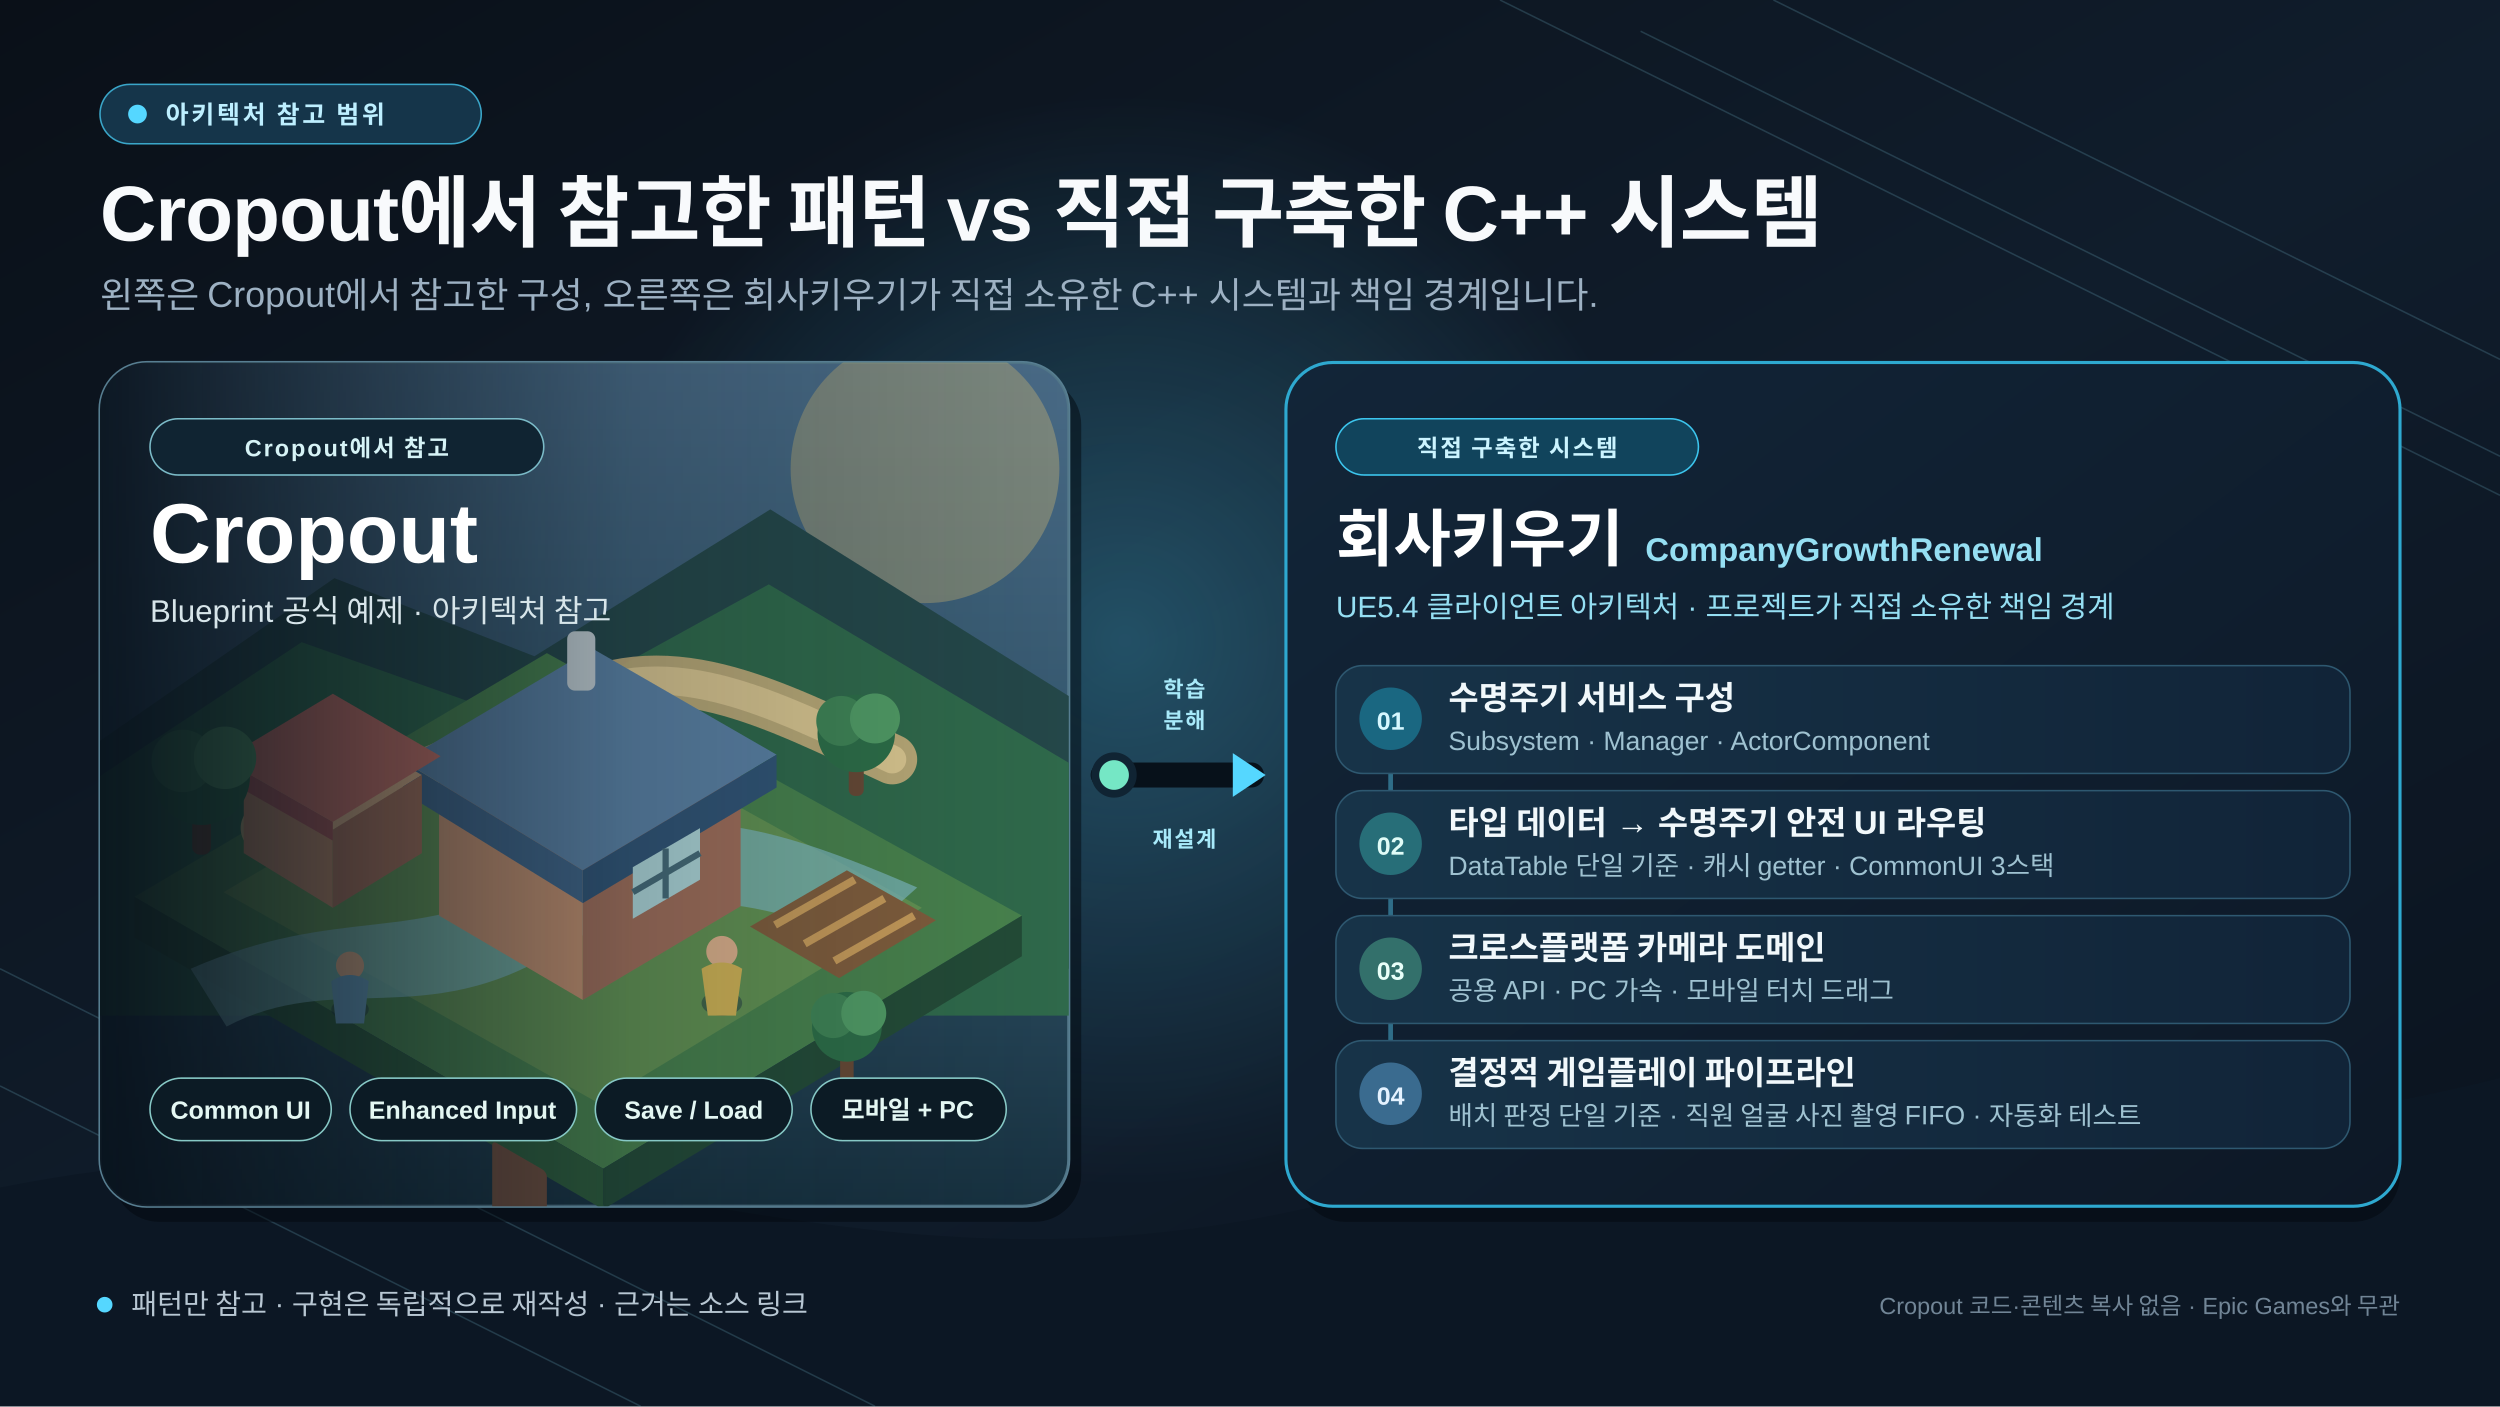
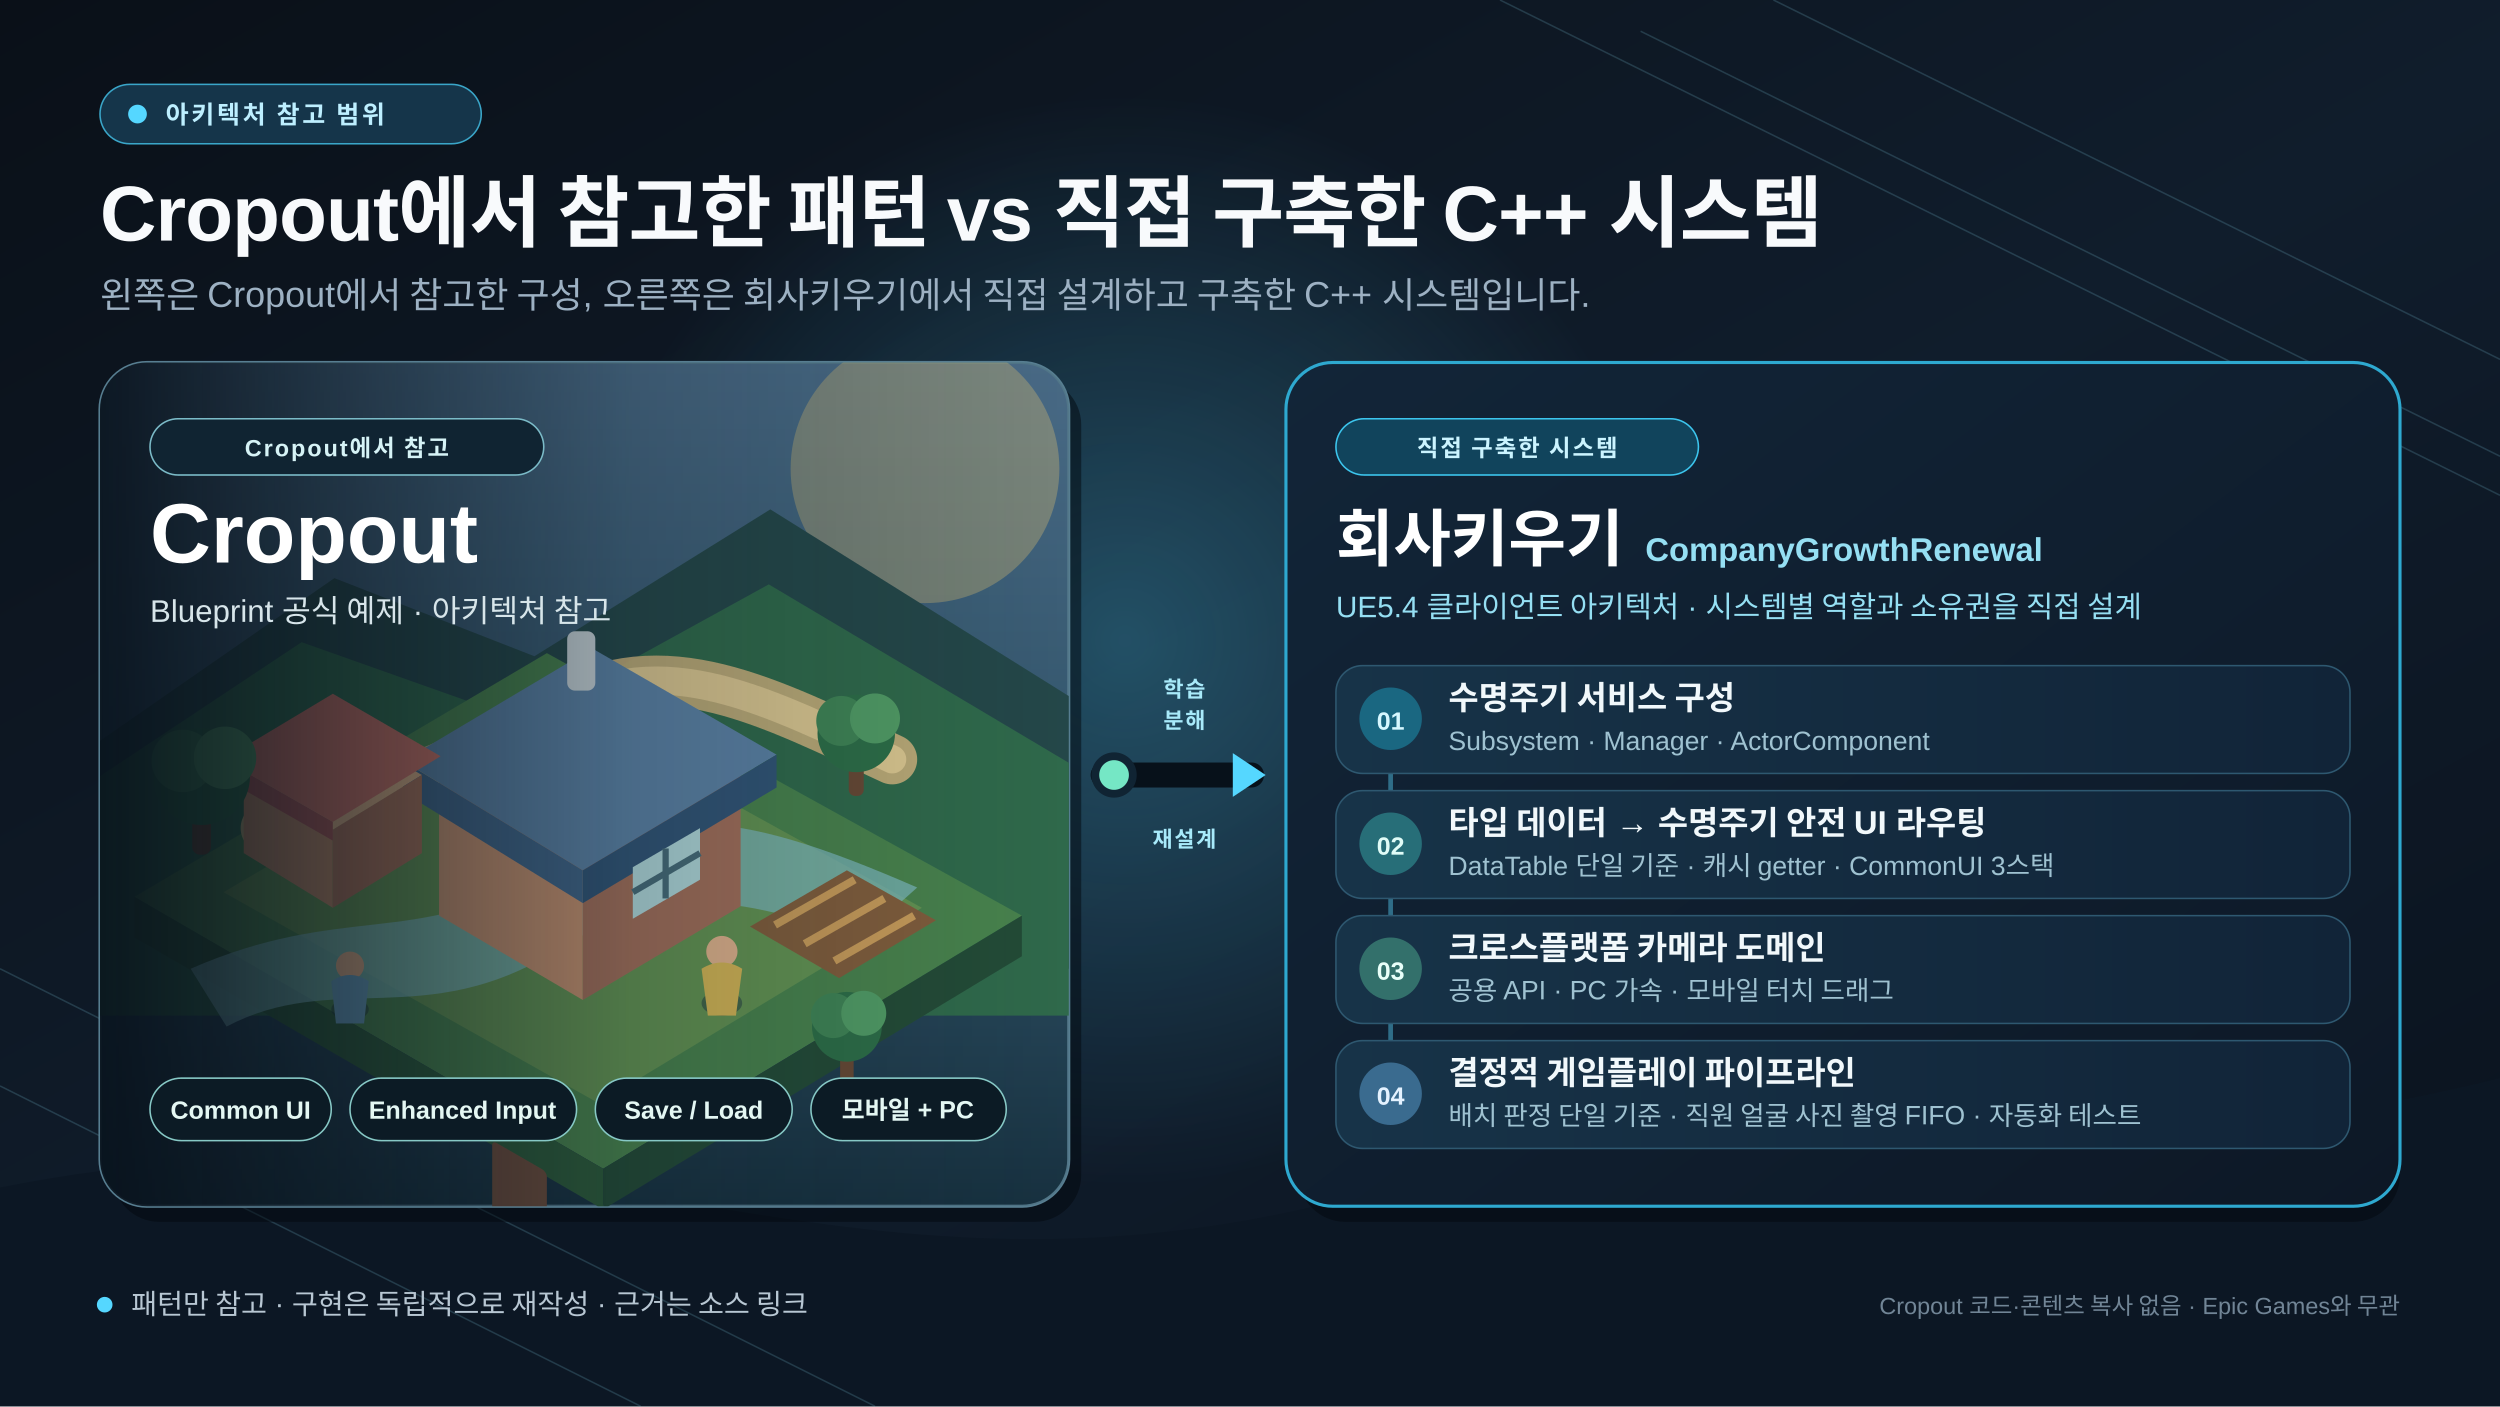
<svg xmlns="http://www.w3.org/2000/svg" width="1600" height="900" viewBox="0 0 1600 900" preserveAspectRatio="xMidYMid meet" role="img" aria-labelledby="title desc">
  <defs>
    <linearGradient id="bg" x1="0" y1="0" x2="1" y2="1">
      <stop offset="0" stop-color="#0A1018" />
      <stop offset="0.52" stop-color="#101D2C" />
      <stop offset="1" stop-color="#0A121D" />
    </linearGradient>
    <radialGradient id="cyanGlow" cx="50%" cy="50%" r="50%">
      <stop offset="0" stop-color="#55D7FF" stop-opacity="0.28" />
      <stop offset="1" stop-color="#55D7FF" stop-opacity="0" />
    </radialGradient>
    <linearGradient id="sceneSky" x1="0" y1="0" x2="0" y2="1">
      <stop offset="0" stop-color="#4E718E" />
      <stop offset="0.55" stop-color="#33586E" />
      <stop offset="1" stop-color="#183342" />
    </linearGradient>
    <linearGradient id="sceneShade" x1="0" y1="0" x2="1" y2="0">
      <stop offset="0" stop-color="#08111B" stop-opacity="0.92" />
      <stop offset="0.55" stop-color="#0B1721" stop-opacity="0.28" />
      <stop offset="1" stop-color="#0B1721" stop-opacity="0.08" />
    </linearGradient>
    <linearGradient id="rightCard" x1="0" y1="0" x2="1" y2="1">
      <stop offset="0" stop-color="#122538" />
      <stop offset="1" stop-color="#0D1826" />
    </linearGradient>
    <linearGradient id="pillar" x1="0" y1="0" x2="1" y2="0">
      <stop offset="0" stop-color="#173348" />
      <stop offset="1" stop-color="#112438" />
    </linearGradient>
    <linearGradient id="route" x1="0" y1="0" x2="1" y2="0">
      <stop offset="0" stop-color="#75E7C5" />
      <stop offset="1" stop-color="#55D7FF" />
    </linearGradient>
    <clipPath id="leftClip">
      <rect x="64" y="232" width="620" height="540" rx="30" />
    </clipPath>
  </defs>
  <rect width="1600" height="900" fill="url(#bg)" />
  <circle cx="720" cy="410" r="350" fill="url(#cyanGlow)" />
  <path d="M0 760 C350 690 520 850 850 770 C1120 705 1320 760 1600 690 L1600 900 L0 900 Z" fill="#0C1724" />
  <g opacity="0.18" stroke="#8BDCF3" stroke-width="1">
    <path d="M1050 20 L1600 292" />
    <path d="M1135 0 L1600 230" />
    <path d="M960 0 L1600 317" />
    <path d="M0 695 L410 900" />
    <path d="M0 620 L560 900" />
  </g>
  <rect x="64" y="54" width="244" height="38" rx="19" fill="#15354A" stroke="#3AA6C9" />
  <circle cx="88" cy="73" r="6" fill="#55D7FF" />
  <text x="106" y="79" fill="#BDEFFF" font-family="'Segoe UI', 'Noto Sans KR', Arial, sans-serif" font-size="16" font-weight="700" letter-spacing="1.7">아키텍처 참고 범위</text>
  <text x="64" y="154" fill="#F8FAFC" font-family="'Segoe UI', 'Noto Sans KR', Arial, sans-serif" font-size="50" font-weight="800" letter-spacing="-0.5">Cropout에서 참고한 패턴 vs 직접 구축한 C++ 시스템</text>
-   <text x="64" y="197" fill="#9DB1C3" font-family="'Segoe UI', 'Noto Sans KR', Arial, sans-serif" font-size="23">왼쪽은 Cropout에서 참고한 구성, 오른쪽은 회사키우기가 직접 소유한 C++ 시스템과 책임 경계입니다.</text>
+   <text x="64" y="197" fill="#9DB1C3" font-family="'Segoe UI', 'Noto Sans KR', Arial, sans-serif" font-size="23">왼쪽은 Cropout에서 참고한 구성, 오른쪽은 회사키우기에서 직접 설계하고 구축한 C++ 시스템입니다.</text>
  <rect x="72" y="242" width="620" height="540" rx="30" fill="#02070D" opacity="0.5" />
  <rect x="64" y="232" width="620" height="540" rx="30" fill="url(#sceneSky)" stroke="#577E91" stroke-width="2" />
  <g clip-path="url(#leftClip)">
    <circle cx="592" cy="300" r="86" fill="#E6C878" opacity="0.36" />
    <path d="M44 488 L214 370 L342 420 L493 326 L720 468 L720 620 L42 620 Z" fill="#264B4C" />
    <path d="M20 526 L193 411 L334 461 L492 374 L719 509 L719 650 L20 650 Z" fill="#32704E" />
    <polygon points="86,574 350,418 654,586 386,748" fill="#4D8B50" />
    <polygon points="86,574 386,748 386,774 86,600" fill="#2F613C" />
    <polygon points="386,748 654,586 654,612 386,774" fill="#254F38" />
    <polygon points="143,571 351,449 590,581 383,706" fill="#6A9D56" />
    <path d="M122 620 C218 578 267 606 343 561 C420 516 463 514 587 568 L550 601 C459 568 418 570 355 609 C272 660 213 621 145 657 Z" fill="#85C5CA" opacity="0.72" />
    <path d="M170 530 C246 506 298 489 355 454 C424 412 493 450 571 486" fill="none" stroke="#D9BE83" stroke-width="32" stroke-linecap="round" opacity="0.9" />
    <path d="M170 530 C246 506 298 489 355 454 C424 412 493 450 571 486" fill="none" stroke="#F0D89C" stroke-width="18" stroke-linecap="round" opacity="0.9" />
    <g transform="translate(480 567)">
      <polygon points="0,26 62,-10 119,22 57,59" fill="#8A633E" />
      <path d="M16 25 L67 -4 M35 37 L86 8 M54 48 L105 19" stroke="#D7A65E" stroke-width="5" />
    </g>
    <g>
      <polygon points="281,500 381,441 474,494 373,554" fill="#B8785B" />
      <polygon points="281,500 373,554 373,640 281,586" fill="#D59B75" />
      <polygon points="373,554 474,494 474,580 373,640" fill="#AE765E" />
      <polygon points="258,487 379,415 497,483 373,557" fill="#628BB0" />
      <polygon points="258,487 373,557 373,578 258,507" fill="#456C91" />
      <polygon points="373,557 497,483 497,504 373,578" fill="#345A7D" />
      <rect x="315" y="548" width="35" height="58" rx="3" fill="#76513E" transform="skewY(30)" />
      <polygon points="405,555 448,530 448,563 405,588" fill="#BDE8E9" />
      <path d="M426 543 L426 575 M405 571 L448 546" stroke="#4B7380" stroke-width="4" />
      <rect x="363" y="404" width="18" height="38" rx="5" fill="#D6E2E6" />
    </g>
    <g transform="translate(-34 -10)">
      <polygon points="190,505 247,473 304,506 247,541" fill="#E8B889" />
      <polygon points="190,505 247,541 247,591 190,556" fill="#CE926D" />
      <polygon points="247,541 304,506 304,556 247,591" fill="#B7795D" />
      <polygon points="177,496 247,454 316,494 247,536" fill="#D97869" />
      <polygon points="177,496 247,536 247,548 177,508" fill="#B85D5A" />
    </g>
    <g>
      <g transform="translate(129 469)">
        <rect x="-6" y="36" width="12" height="42" rx="5" fill="#6E4D36" />
        <circle cx="0" cy="28" r="31" fill="#2F754A" />
        <circle cx="-12" cy="18" r="20" fill="#438D59" />
        <circle cx="15" cy="16" r="20" fill="#56A66A" />
      </g>
      <g transform="translate(548 447) scale(.8)">
        <rect x="-6" y="36" width="12" height="42" rx="5" fill="#6E4D36" />
        <circle cx="0" cy="28" r="31" fill="#2F754A" />
        <circle cx="-12" cy="18" r="20" fill="#438D59" />
        <circle cx="15" cy="16" r="20" fill="#56A66A" />
      </g>
      <g transform="translate(542 637) scale(.72)">
        <rect x="-6" y="36" width="12" height="42" rx="5" fill="#6E4D36" />
        <circle cx="0" cy="28" r="31" fill="#2F754A" />
        <circle cx="-12" cy="18" r="20" fill="#438D59" />
        <circle cx="15" cy="16" r="20" fill="#56A66A" />
      </g>
    </g>
    <g>
      <ellipse cx="462" cy="642" rx="13" ry="8" fill="#1B3040" opacity="0.45" />
      <circle cx="462" cy="609" r="10" fill="#F0BF94" />
      <path d="M449 620 Q462 612 475 620 L471 650 L453 650 Z" fill="#E3C259" />
      <ellipse cx="224" cy="646" rx="12" ry="7" fill="#1B3040" opacity="0.45" />
      <circle cx="224" cy="618" r="9" fill="#EAB68C" />
      <path d="M212 628 Q224 620 236 628 L233 655 L215 655 Z" fill="#6EA8C8" />
    </g>
    <rect x="64" y="232" width="620" height="540" fill="url(#sceneShade)" />
  </g>
  <rect x="96" y="268" width="252" height="36" rx="18" fill="#102432" stroke="#7BBBC8" />
  <text x="222" y="292" text-anchor="middle" fill="#D6F3F6" font-family="'Segoe UI', 'Noto Sans KR', Arial, sans-serif" font-size="15" font-weight="750" letter-spacing="1.25">Cropout에서 참고</text>
  <text x="96" y="360" fill="#FFFFFF" font-family="'Segoe UI', 'Noto Sans KR', Arial, sans-serif" font-size="54" font-weight="850">Cropout</text>
  <text x="96" y="398" fill="#D7E5EA" font-family="'Segoe UI', 'Noto Sans KR', Arial, sans-serif" font-size="20">Blueprint 공식 예제 · 아키텍처 참고</text>
  <g font-family="'Segoe UI', 'Noto Sans KR', Arial, sans-serif" font-size="16" font-weight="700">
    <rect x="96" y="690" width="116" height="40" rx="20" fill="#0C1B25" stroke="#87C9C6" />
    <text x="154" y="716" text-anchor="middle" fill="#E4F7F3">Common UI</text>
    <rect x="224" y="690" width="145" height="40" rx="20" fill="#0C1B25" stroke="#87C9C6" />
    <text x="296" y="716" text-anchor="middle" fill="#E4F7F3">Enhanced Input</text>
    <rect x="381" y="690" width="126" height="40" rx="20" fill="#0C1B25" stroke="#87C9C6" />
    <text x="444" y="716" text-anchor="middle" fill="#E4F7F3">Save / Load</text>
    <rect x="519" y="690" width="125" height="40" rx="20" fill="#0C1B25" stroke="#87C9C6" />
    <text x="581" y="716" text-anchor="middle" fill="#E4F7F3">모바일 + PC</text>
  </g>
  <path d="M706 496 C748 496 761 496 801 496" fill="none" stroke="#07111A" stroke-width="16" stroke-linecap="round" />
  <path d="M706 496 C748 496 761 496 801 496" fill="none" stroke="url(#route)" stroke-width="7" stroke-linecap="round" />
  <circle cx="713" cy="496" r="12" fill="#75E7C5" stroke="#102433" stroke-width="5" />
  <path d="M789 482 L810 496 L789 510 Z" fill="#55D7FF" />
  <text x="758" y="446" text-anchor="middle" fill="#A8EAFA" font-family="'Segoe UI', 'Noto Sans KR', Arial, sans-serif" font-size="14" font-weight="800" letter-spacing="1.1">학습</text>
  <text x="758" y="466" text-anchor="middle" fill="#A8EAFA" font-family="'Segoe UI', 'Noto Sans KR', Arial, sans-serif" font-size="14" font-weight="800" letter-spacing="1.1">분해</text>
  <text x="758" y="542" text-anchor="middle" fill="#A8EAFA" font-family="'Segoe UI', 'Noto Sans KR', Arial, sans-serif" font-size="14" font-weight="800" letter-spacing="1.1">재설계</text>
  <rect x="831" y="242" width="705" height="540" rx="30" fill="#02070D" opacity="0.5" />
  <rect x="823" y="232" width="713" height="540" rx="30" fill="url(#rightCard)" stroke="#2EA9D0" stroke-width="2" />
  <rect x="855" y="268" width="232" height="36" rx="18" fill="#11445C" stroke="#3CC6EE" />
  <text x="971" y="292" text-anchor="middle" fill="#CBF4FF" font-family="'Segoe UI', 'Noto Sans KR', Arial, sans-serif" font-size="15" font-weight="750" letter-spacing="1.25">직접 구축한 시스템</text>
  <text x="855" y="359" fill="#FFFFFF" font-family="'Segoe UI', 'Noto Sans KR', Arial, sans-serif" font-size="40" font-weight="850">회사키우기<tspan dx="14" font-size="21" font-weight="600" fill="#95DFF3">CompanyGrowthRenewal</tspan>
  </text>
-   <text x="855" y="395" fill="#95DFF3" font-family="'Segoe UI', 'Noto Sans KR', Arial, sans-serif" font-size="19">UE5.4 클라이언트 아키텍처 · 프로젝트가 직접 소유한 책임 경계</text>
+   <text x="855" y="395" fill="#95DFF3" font-family="'Segoe UI', 'Noto Sans KR', Arial, sans-serif" font-size="19">UE5.4 클라이언트 아키텍처 · 시스템별 역할과 소유권을 직접 설계</text>
  <g font-family="'Segoe UI', 'Noto Sans KR', Arial, sans-serif">
    <line x1="890" y1="444" x2="890" y2="707" stroke="#2F6D88" stroke-width="3" />
    <rect x="855" y="426" width="649" height="69" rx="17" fill="url(#pillar)" stroke="#2E5870" />
    <circle cx="890" cy="460" r="20" fill="#1A6781" />
    <text x="890" y="467" text-anchor="middle" fill="#D6F7FF" font-size="16" font-weight="800">01</text>
    <text x="927" y="454" fill="#F1F8FB" font-size="21" font-weight="800">수명주기 서비스 구성</text>
    <text x="927" y="480" fill="#9FC2D1" font-size="17">Subsystem · Manager · ActorComponent</text>
    <rect x="855" y="506" width="649" height="69" rx="17" fill="url(#pillar)" stroke="#2E5870" />
    <circle cx="890" cy="540" r="20" fill="#276E78" />
    <text x="890" y="547" text-anchor="middle" fill="#E0FCF7" font-size="16" font-weight="800">02</text>
    <text x="927" y="534" fill="#F1F8FB" font-size="21" font-weight="800">타입 데이터 → 수명주기 안전 UI 라우팅</text>
    <text x="927" y="560" fill="#9FC2D1" font-size="17">DataTable 단일 기준 · 캐시 getter · CommonUI 3스택</text>
    <rect x="855" y="586" width="649" height="69" rx="17" fill="url(#pillar)" stroke="#2E5870" />
    <circle cx="890" cy="620" r="20" fill="#33706B" />
    <text x="890" y="627" text-anchor="middle" fill="#E8FFF9" font-size="16" font-weight="800">03</text>
    <text x="927" y="614" fill="#F1F8FB" font-size="21" font-weight="800">크로스플랫폼 카메라 도메인</text>
    <text x="927" y="640" fill="#9FC2D1" font-size="17">공용 API · PC 가속 · 모바일 터치 드래그</text>
    <rect x="855" y="666" width="649" height="69" rx="17" fill="url(#pillar)" stroke="#2E5870" />
    <circle cx="890" cy="700" r="20" fill="#3A6B8F" />
    <text x="890" y="707" text-anchor="middle" fill="#E4F2FF" font-size="16" font-weight="800">04</text>
    <text x="927" y="694" fill="#F1F8FB" font-size="21" font-weight="800">결정적 게임플레이 파이프라인</text>
    <text x="927" y="720" fill="#9FC2D1" font-size="17">배치 판정 단일 기준 · 직원 얼굴 사진 촬영 FIFO · 자동화 테스트</text>
  </g>
  <circle cx="67" cy="835" r="5" fill="#55D7FF" />
  <text x="84" y="841" fill="#B8C7D3" font-family="'Segoe UI', 'Noto Sans KR', Arial, sans-serif" font-size="18">패턴만 참고 · 구현은 독립적으로 재작성 · 근거는 소스 링크</text>
  <text x="1536" y="841" text-anchor="end" fill="#718596" font-family="'Segoe UI', 'Noto Sans KR', Arial, sans-serif" font-size="15">Cropout 코드·콘텐츠 복사 없음 · Epic Games와 무관</text>
</svg>
